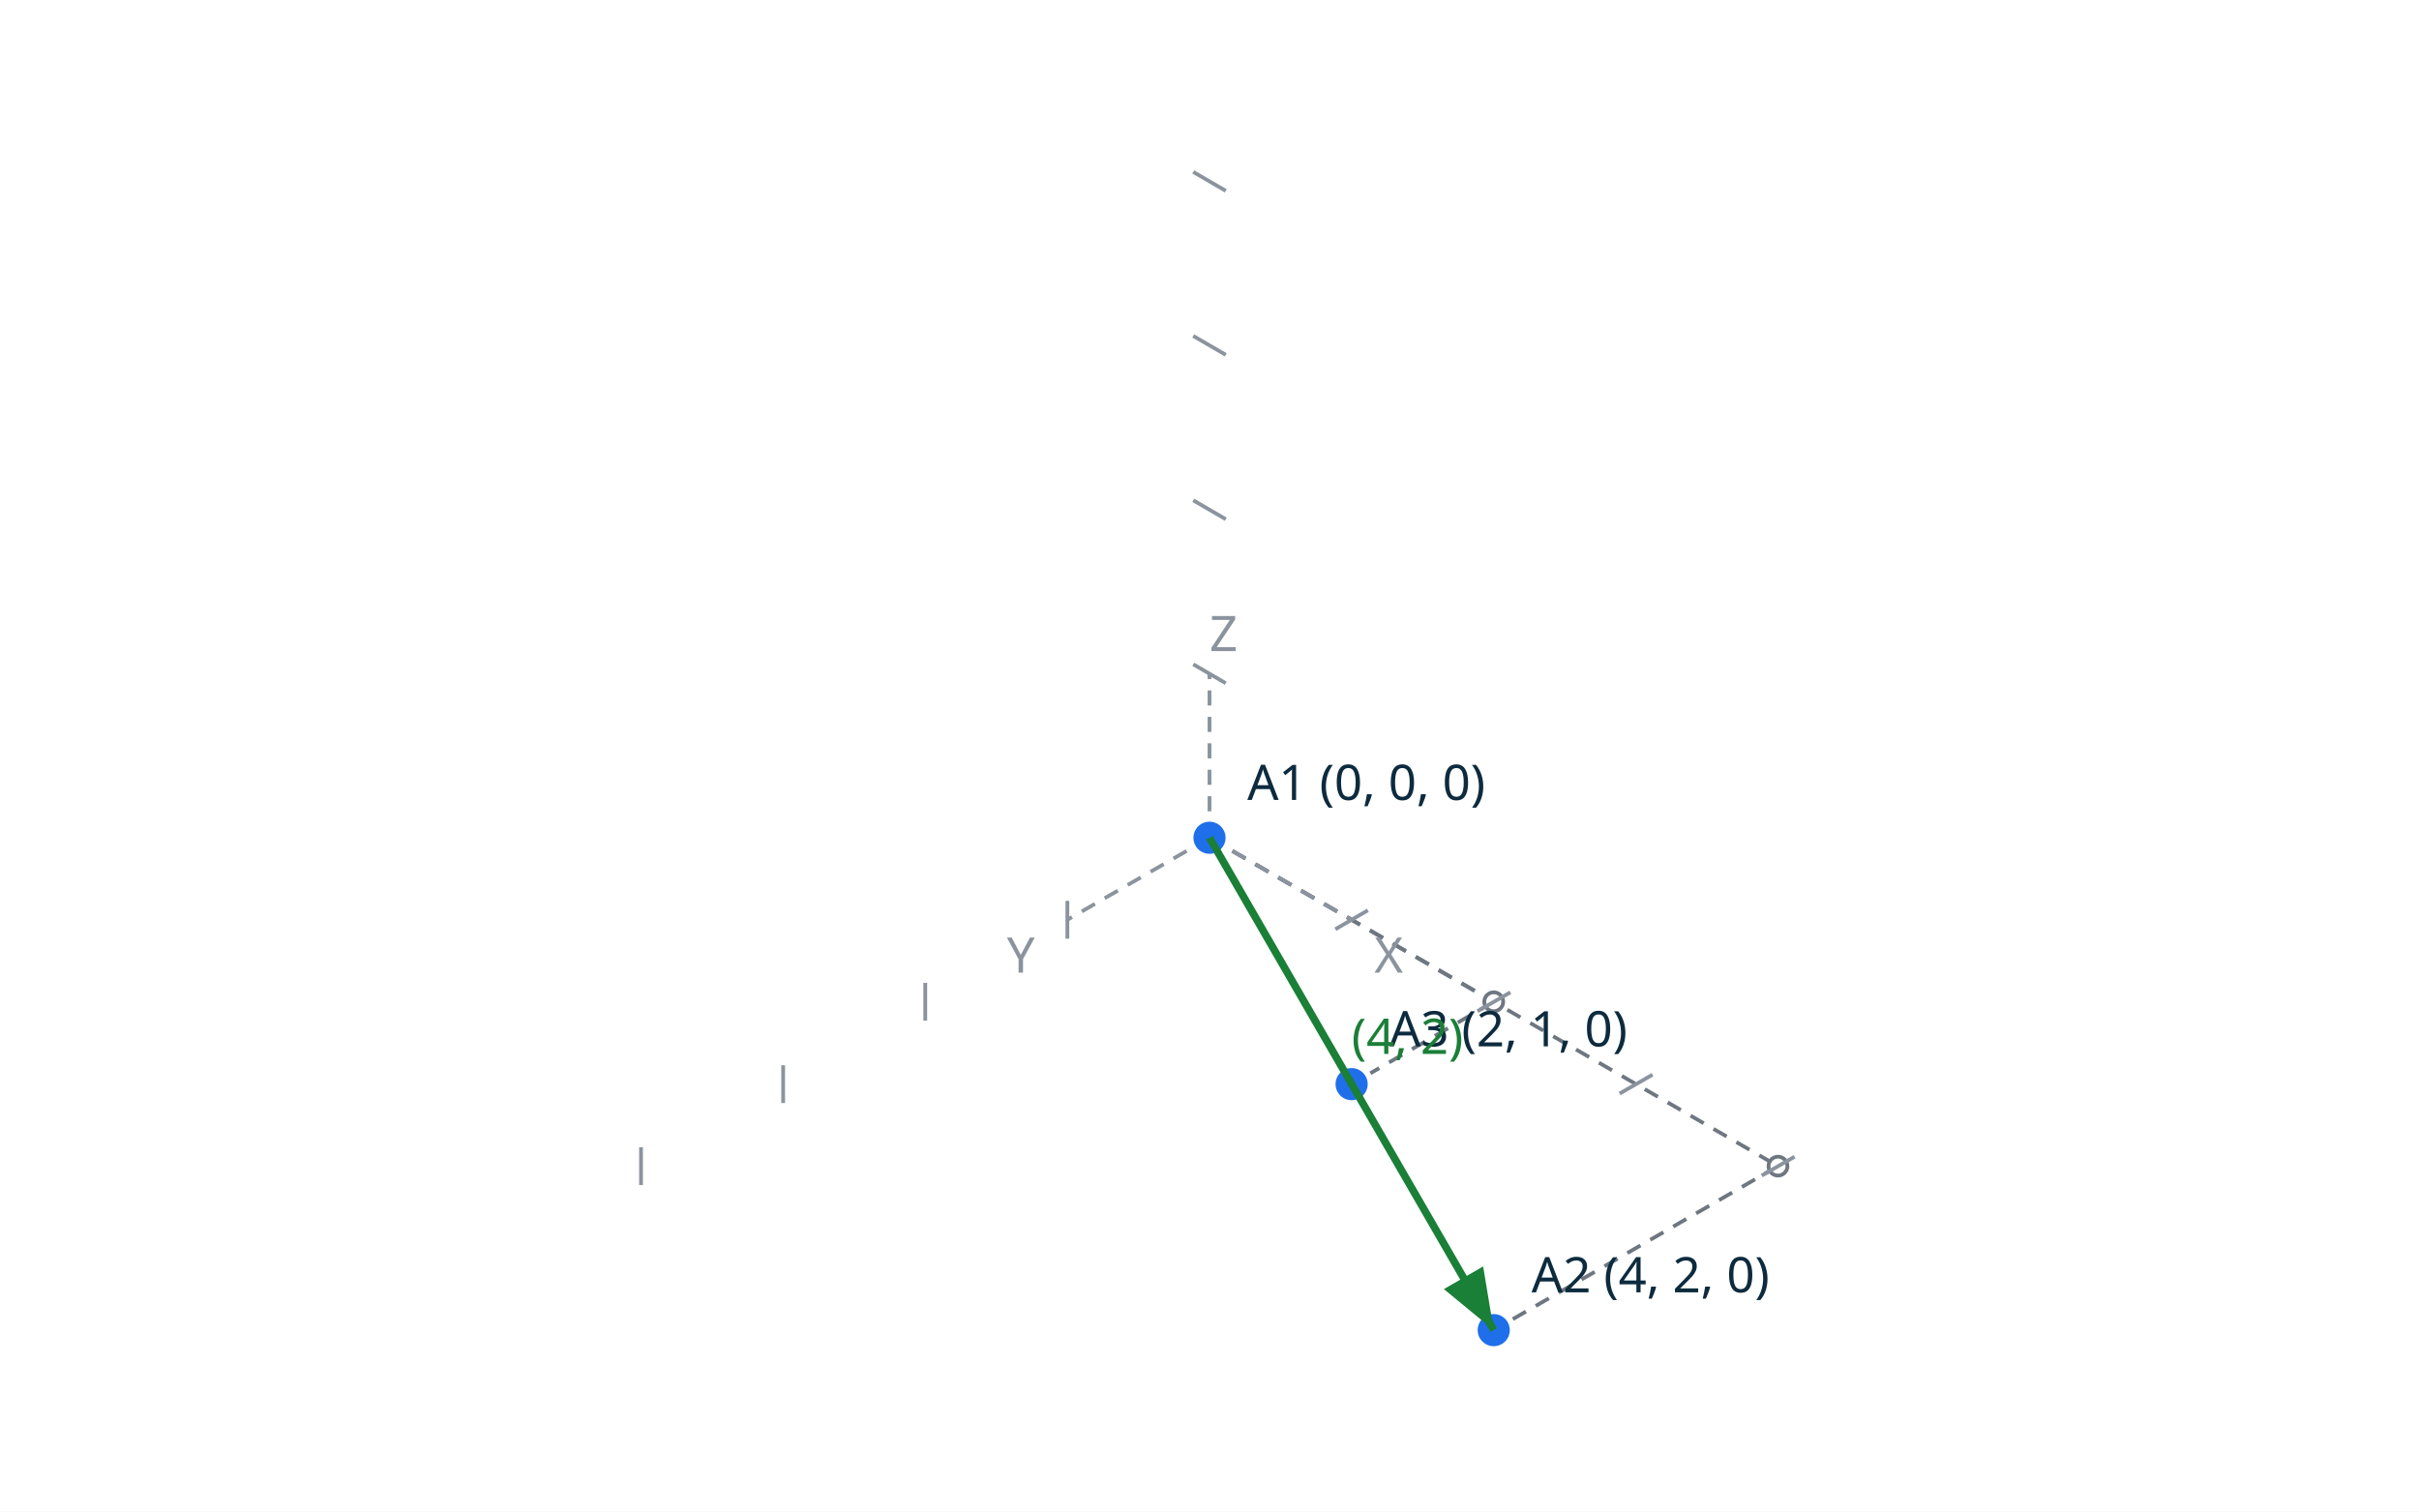
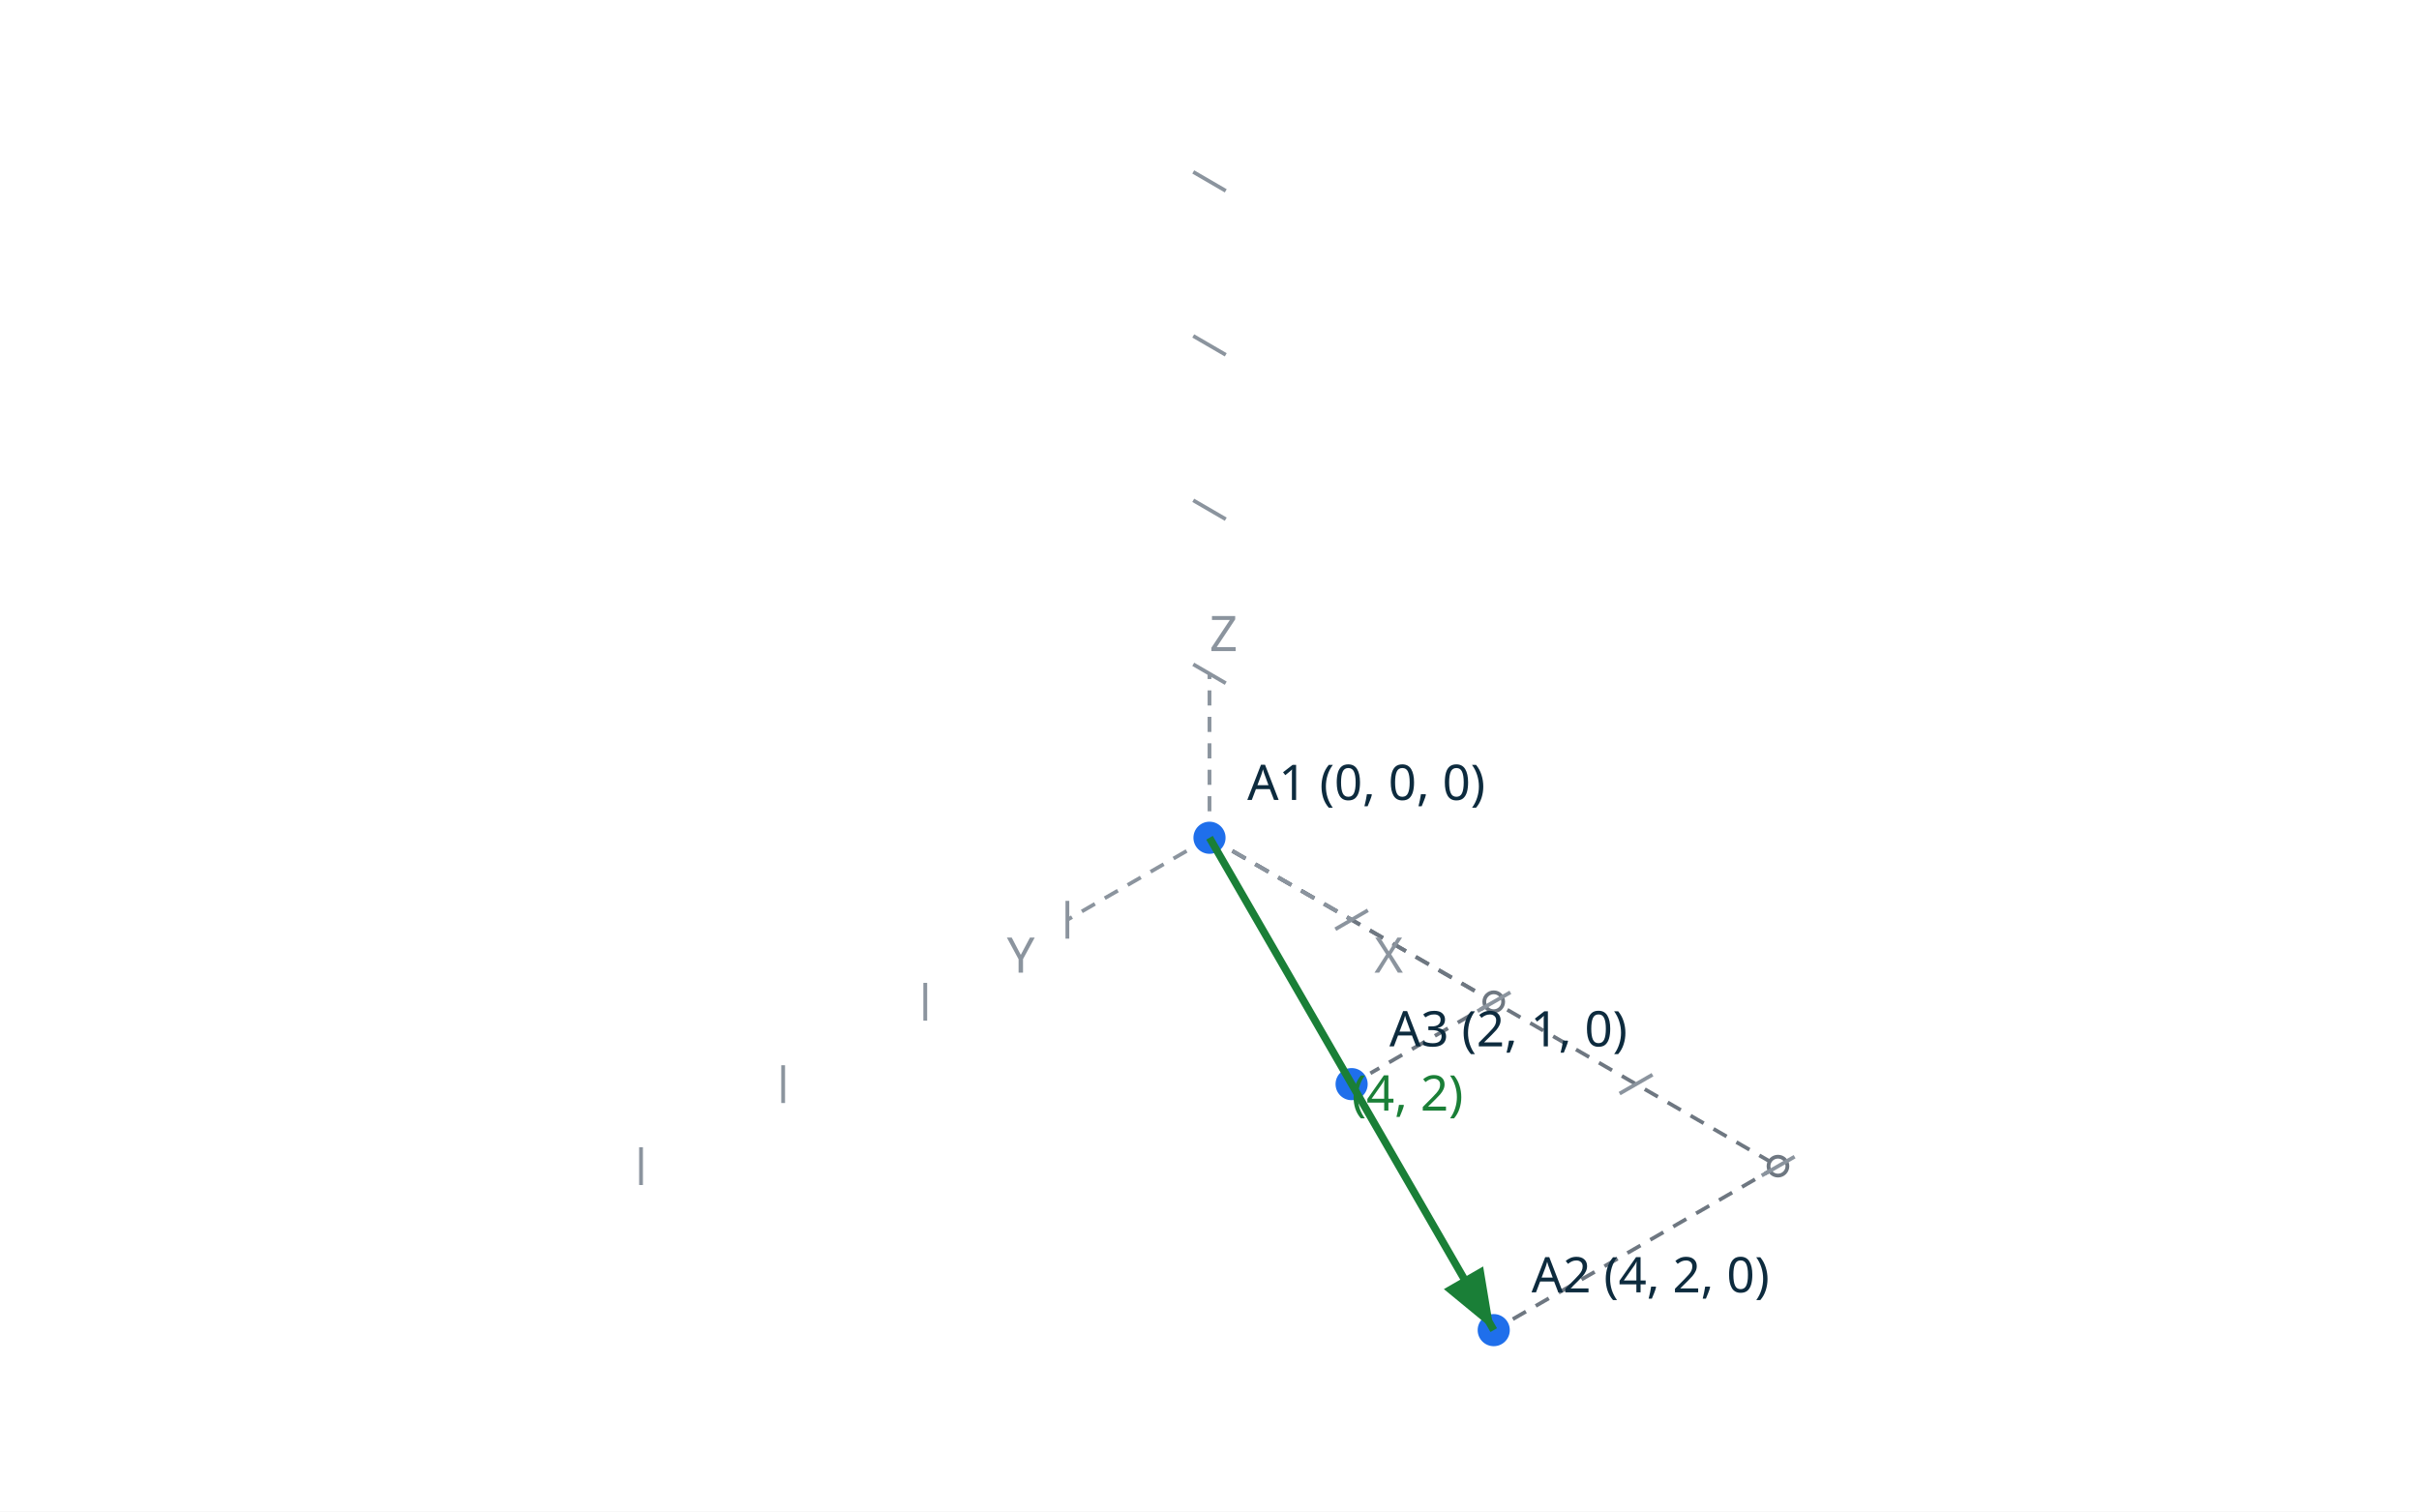
<svg xmlns="http://www.w3.org/2000/svg" viewBox="0 0 640 400" width="640" height="400">
  <rect width="640" height="400" fill="#ffffff" />
  <circle cx="320.0" cy="221.7" r="2.5" fill="#ffffff" stroke="#6e7781" stroke-width="1.0" />
  <circle cx="320.0" cy="221.7" r="2.5" fill="#ffffff" stroke="#6e7781" stroke-width="1.0" />
  <line x1="320.0" y1="221.7" x2="470.4" y2="308.6" stroke="#6e7781" stroke-width="1.0" stroke-dasharray="4 3" />
  <line x1="470.4" y1="308.6" x2="395.2" y2="352.0" stroke="#6e7781" stroke-width="1.0" stroke-dasharray="4 3" />
  <circle cx="470.4" cy="308.6" r="2.5" fill="#ffffff" stroke="#6e7781" stroke-width="1.0" />
  <circle cx="395.2" cy="352.0" r="2.5" fill="#ffffff" stroke="#6e7781" stroke-width="1.0" />
  <line x1="320.0" y1="221.7" x2="395.2" y2="265.1" stroke="#6e7781" stroke-width="1.0" stroke-dasharray="4 3" />
  <line x1="395.2" y1="265.1" x2="357.6" y2="286.9" stroke="#6e7781" stroke-width="1.0" stroke-dasharray="4 3" />
  <circle cx="395.2" cy="265.1" r="2.5" fill="#ffffff" stroke="#6e7781" stroke-width="1.0" />
  <circle cx="357.6" cy="286.9" r="2.5" fill="#ffffff" stroke="#6e7781" stroke-width="1.0" />
  <line x1="320.0" y1="221.7" x2="357.6" y2="243.4" stroke="#8b949e" stroke-width="1.0" stroke-dasharray="4 3" />
  <text x="363.6" y="257.4" fill="#8b949e" font-family="sans-serif" font-size="13">X</text>
  <line x1="320.0" y1="221.7" x2="282.4" y2="243.4" stroke="#8b949e" stroke-width="1.0" stroke-dasharray="4 3" />
  <text x="266.4" y="257.4" fill="#8b949e" font-family="sans-serif" font-size="13">Y</text>
  <line x1="320.0" y1="221.7" x2="320.0" y2="178.3" stroke="#8b949e" stroke-width="1.0" stroke-dasharray="4 3" />
  <text x="320.0" y="172.3" fill="#8b949e" font-family="sans-serif" font-size="13">Z</text>
  <circle cx="320.0" cy="221.7" r="2.5" fill="#8b949e" />
  <line x1="361.9" y1="240.9" x2="353.3" y2="245.9" stroke="#8b949e" stroke-width="1.0" />
  <line x1="399.6" y1="262.6" x2="390.9" y2="267.6" stroke="#8b949e" stroke-width="1.0" />
  <line x1="437.2" y1="284.4" x2="428.5" y2="289.4" stroke="#8b949e" stroke-width="1.0" />
  <line x1="474.8" y1="306.1" x2="466.1" y2="311.1" stroke="#8b949e" stroke-width="1.0" />
  <line x1="282.4" y1="248.4" x2="282.4" y2="238.4" stroke="#8b949e" stroke-width="1.0" />
  <line x1="244.8" y1="270.1" x2="244.8" y2="260.1" stroke="#8b949e" stroke-width="1.0" />
  <line x1="207.2" y1="291.9" x2="207.2" y2="281.9" stroke="#8b949e" stroke-width="1.0" />
  <line x1="169.6" y1="313.6" x2="169.6" y2="303.6" stroke="#8b949e" stroke-width="1.0" />
  <line x1="315.7" y1="175.8" x2="324.3" y2="180.8" stroke="#8b949e" stroke-width="1.0" />
  <line x1="315.7" y1="132.4" x2="324.3" y2="137.4" stroke="#8b949e" stroke-width="1.0" />
  <line x1="315.7" y1="88.9" x2="324.3" y2="93.9" stroke="#8b949e" stroke-width="1.0" />
  <line x1="315.7" y1="45.5" x2="324.3" y2="50.5" stroke="#8b949e" stroke-width="1.0" />
  <circle cx="320.0" cy="221.7" r="5.0" fill="#1f6feb" stroke="#ffffff" stroke-width="1.5" />
  <text x="330.0" y="211.7" fill="#0d2b3e" font-family="sans-serif" font-size="13">A1 (0, 0, 0)</text>
  <circle cx="395.2" cy="352.0" r="5.0" fill="#1f6feb" stroke="#ffffff" stroke-width="1.5" />
  <text x="405.2" y="342.0" fill="#0d2b3e" font-family="sans-serif" font-size="13">A2 (4, 2, 0)</text>
  <circle cx="357.6" cy="286.9" r="5.0" fill="#1f6feb" stroke="#ffffff" stroke-width="1.5" />
  <text x="367.6" y="276.9" fill="#0d2b3e" font-family="sans-serif" font-size="13">A3 (2, 1, 0)</text>
  <defs>
    <marker id="arrow" markerWidth="10" markerHeight="10" refX="8" refY="3" orient="auto">
      <path d="M0,0 L8,3 L0,6 z" fill="#1a7f37" />
    </marker>
    <marker id="arrow1" markerWidth="10" markerHeight="10" refX="8" refY="3" orient="auto">
      <path d="M0,0 L8,3 L0,6 z" fill="#1a7f37" />
    </marker>
  </defs>
  <line x1="320.0" y1="221.7" x2="395.2" y2="352.0" stroke="#1a7f37" stroke-width="2.0" marker-end="url(#arrow1)" />
-   <text x="357.6" y="278.9" fill="#1a7f37" font-family="sans-serif" font-size="13">(4, 2)</text>
+   <text x="357.6" y="293.9" fill="#1a7f37" font-family="sans-serif" font-size="13">(4, 2)</text>
</svg>
